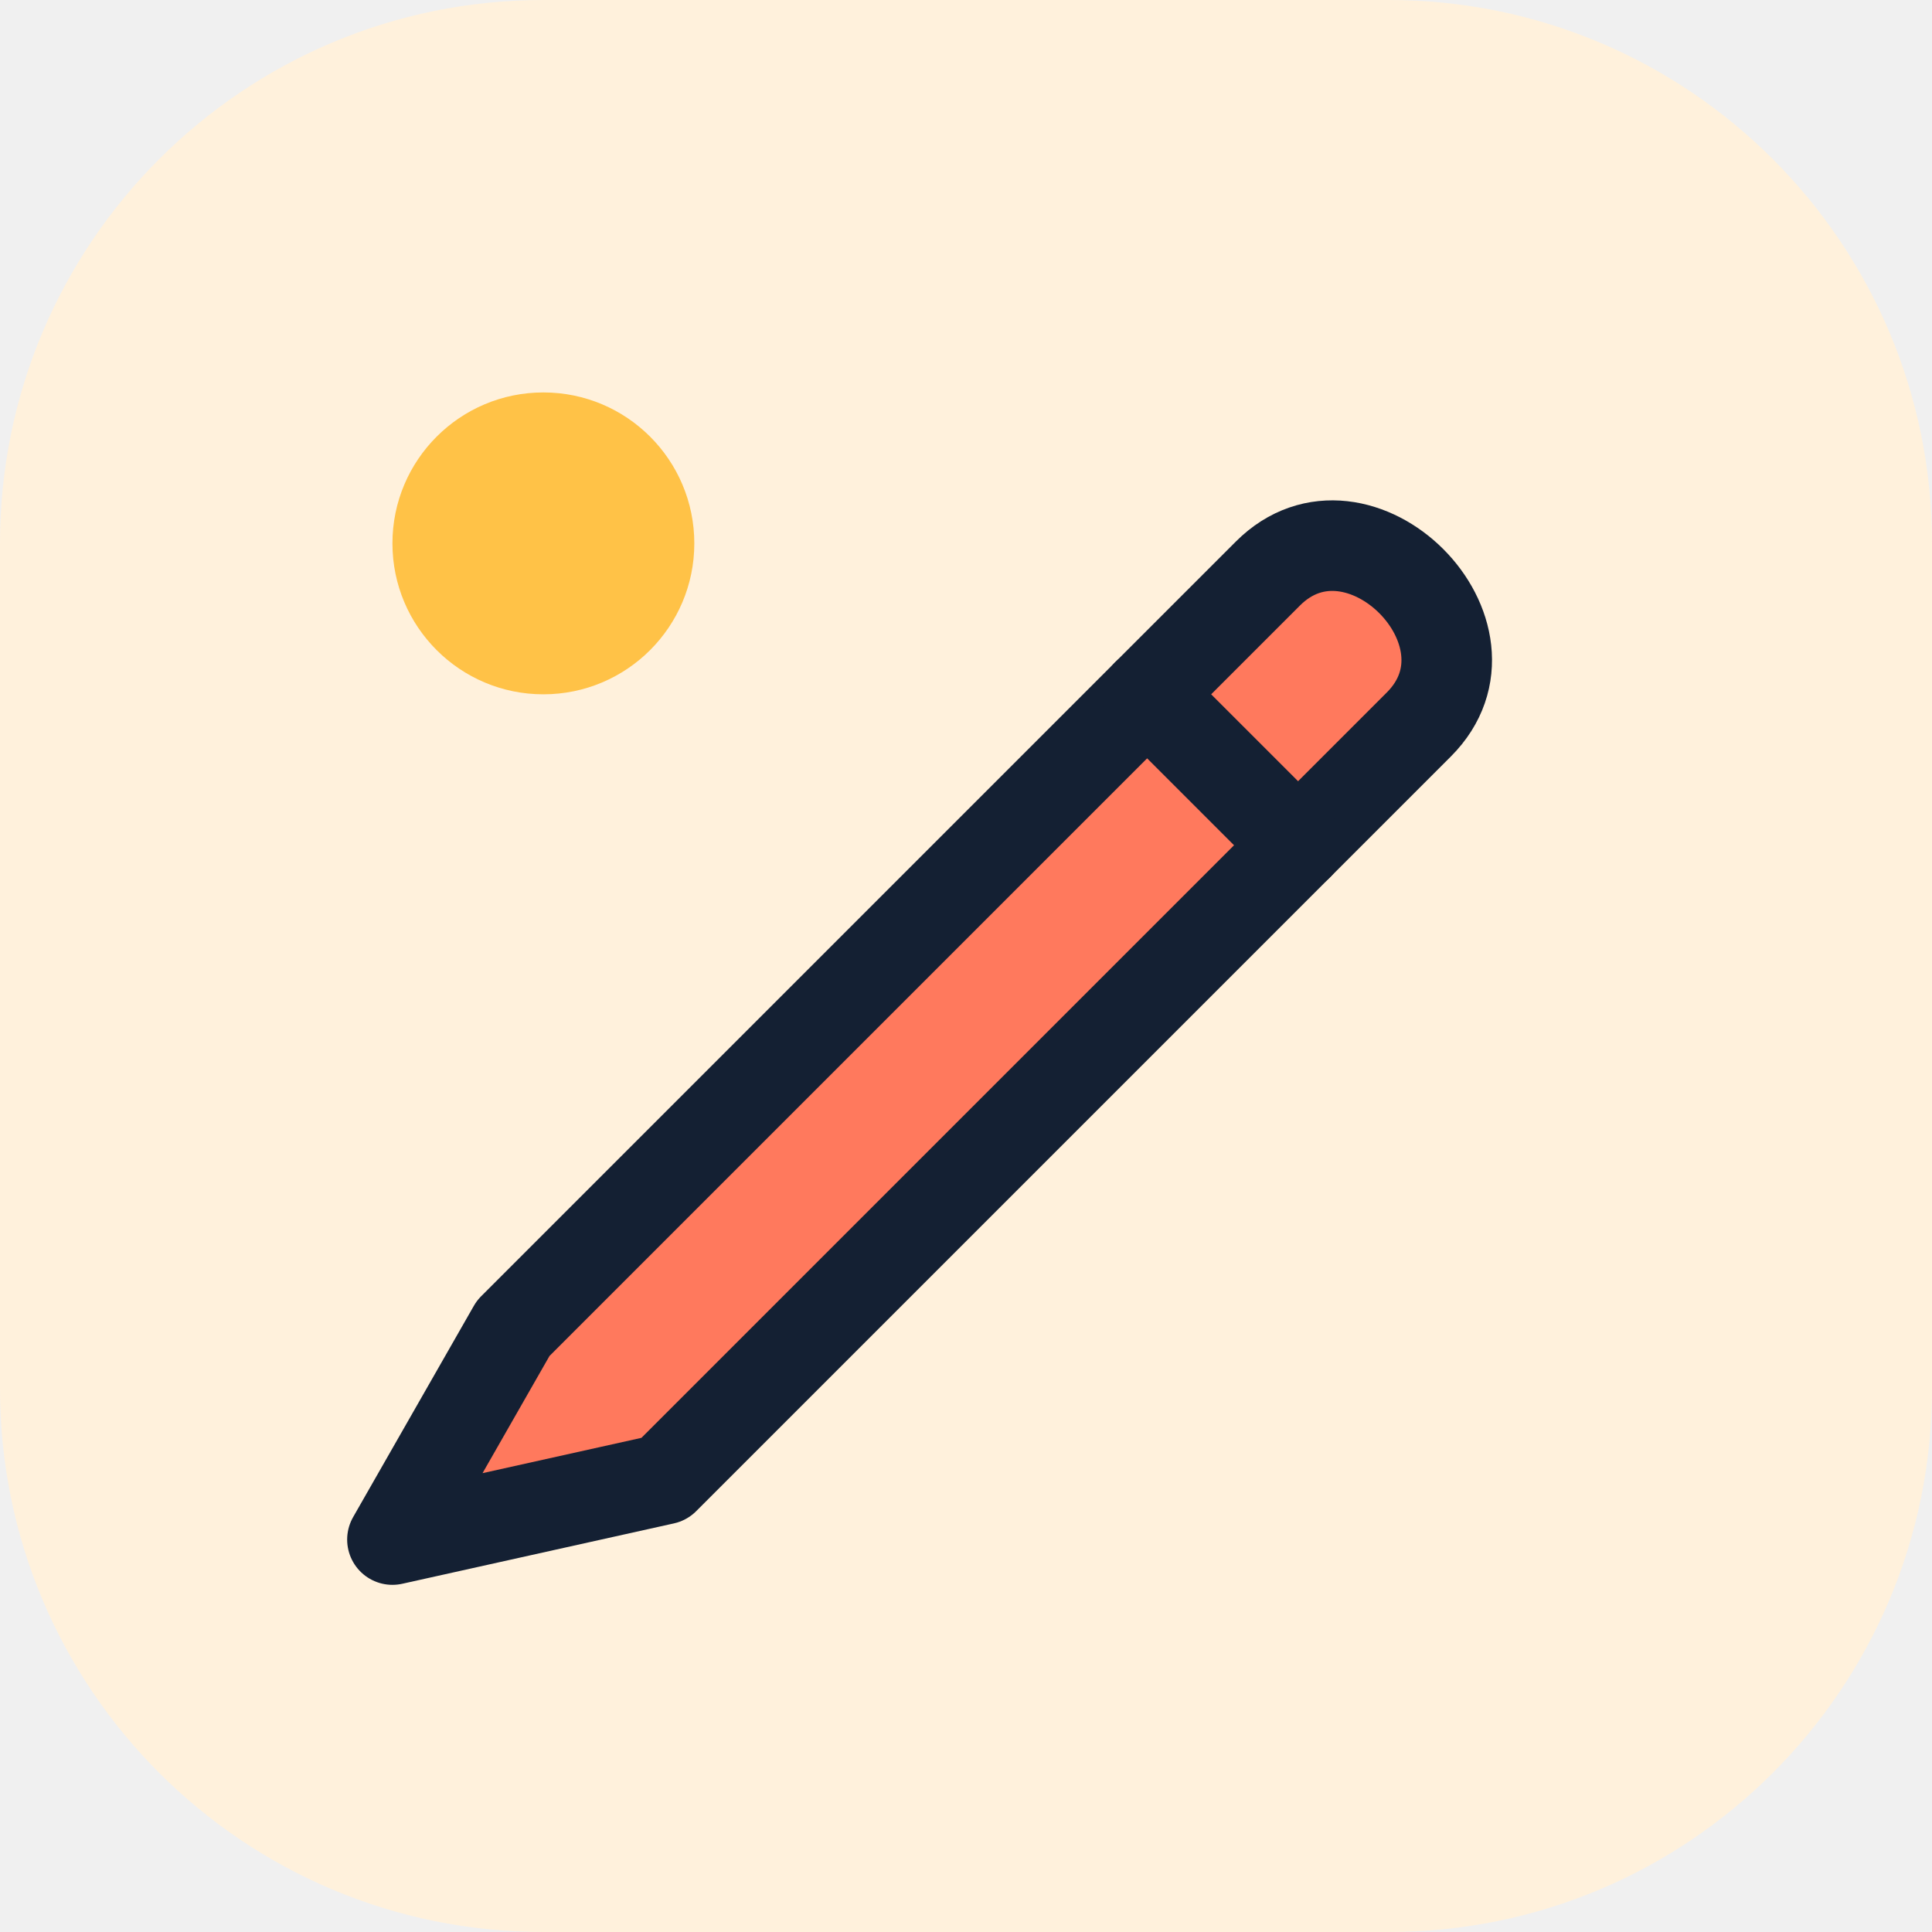
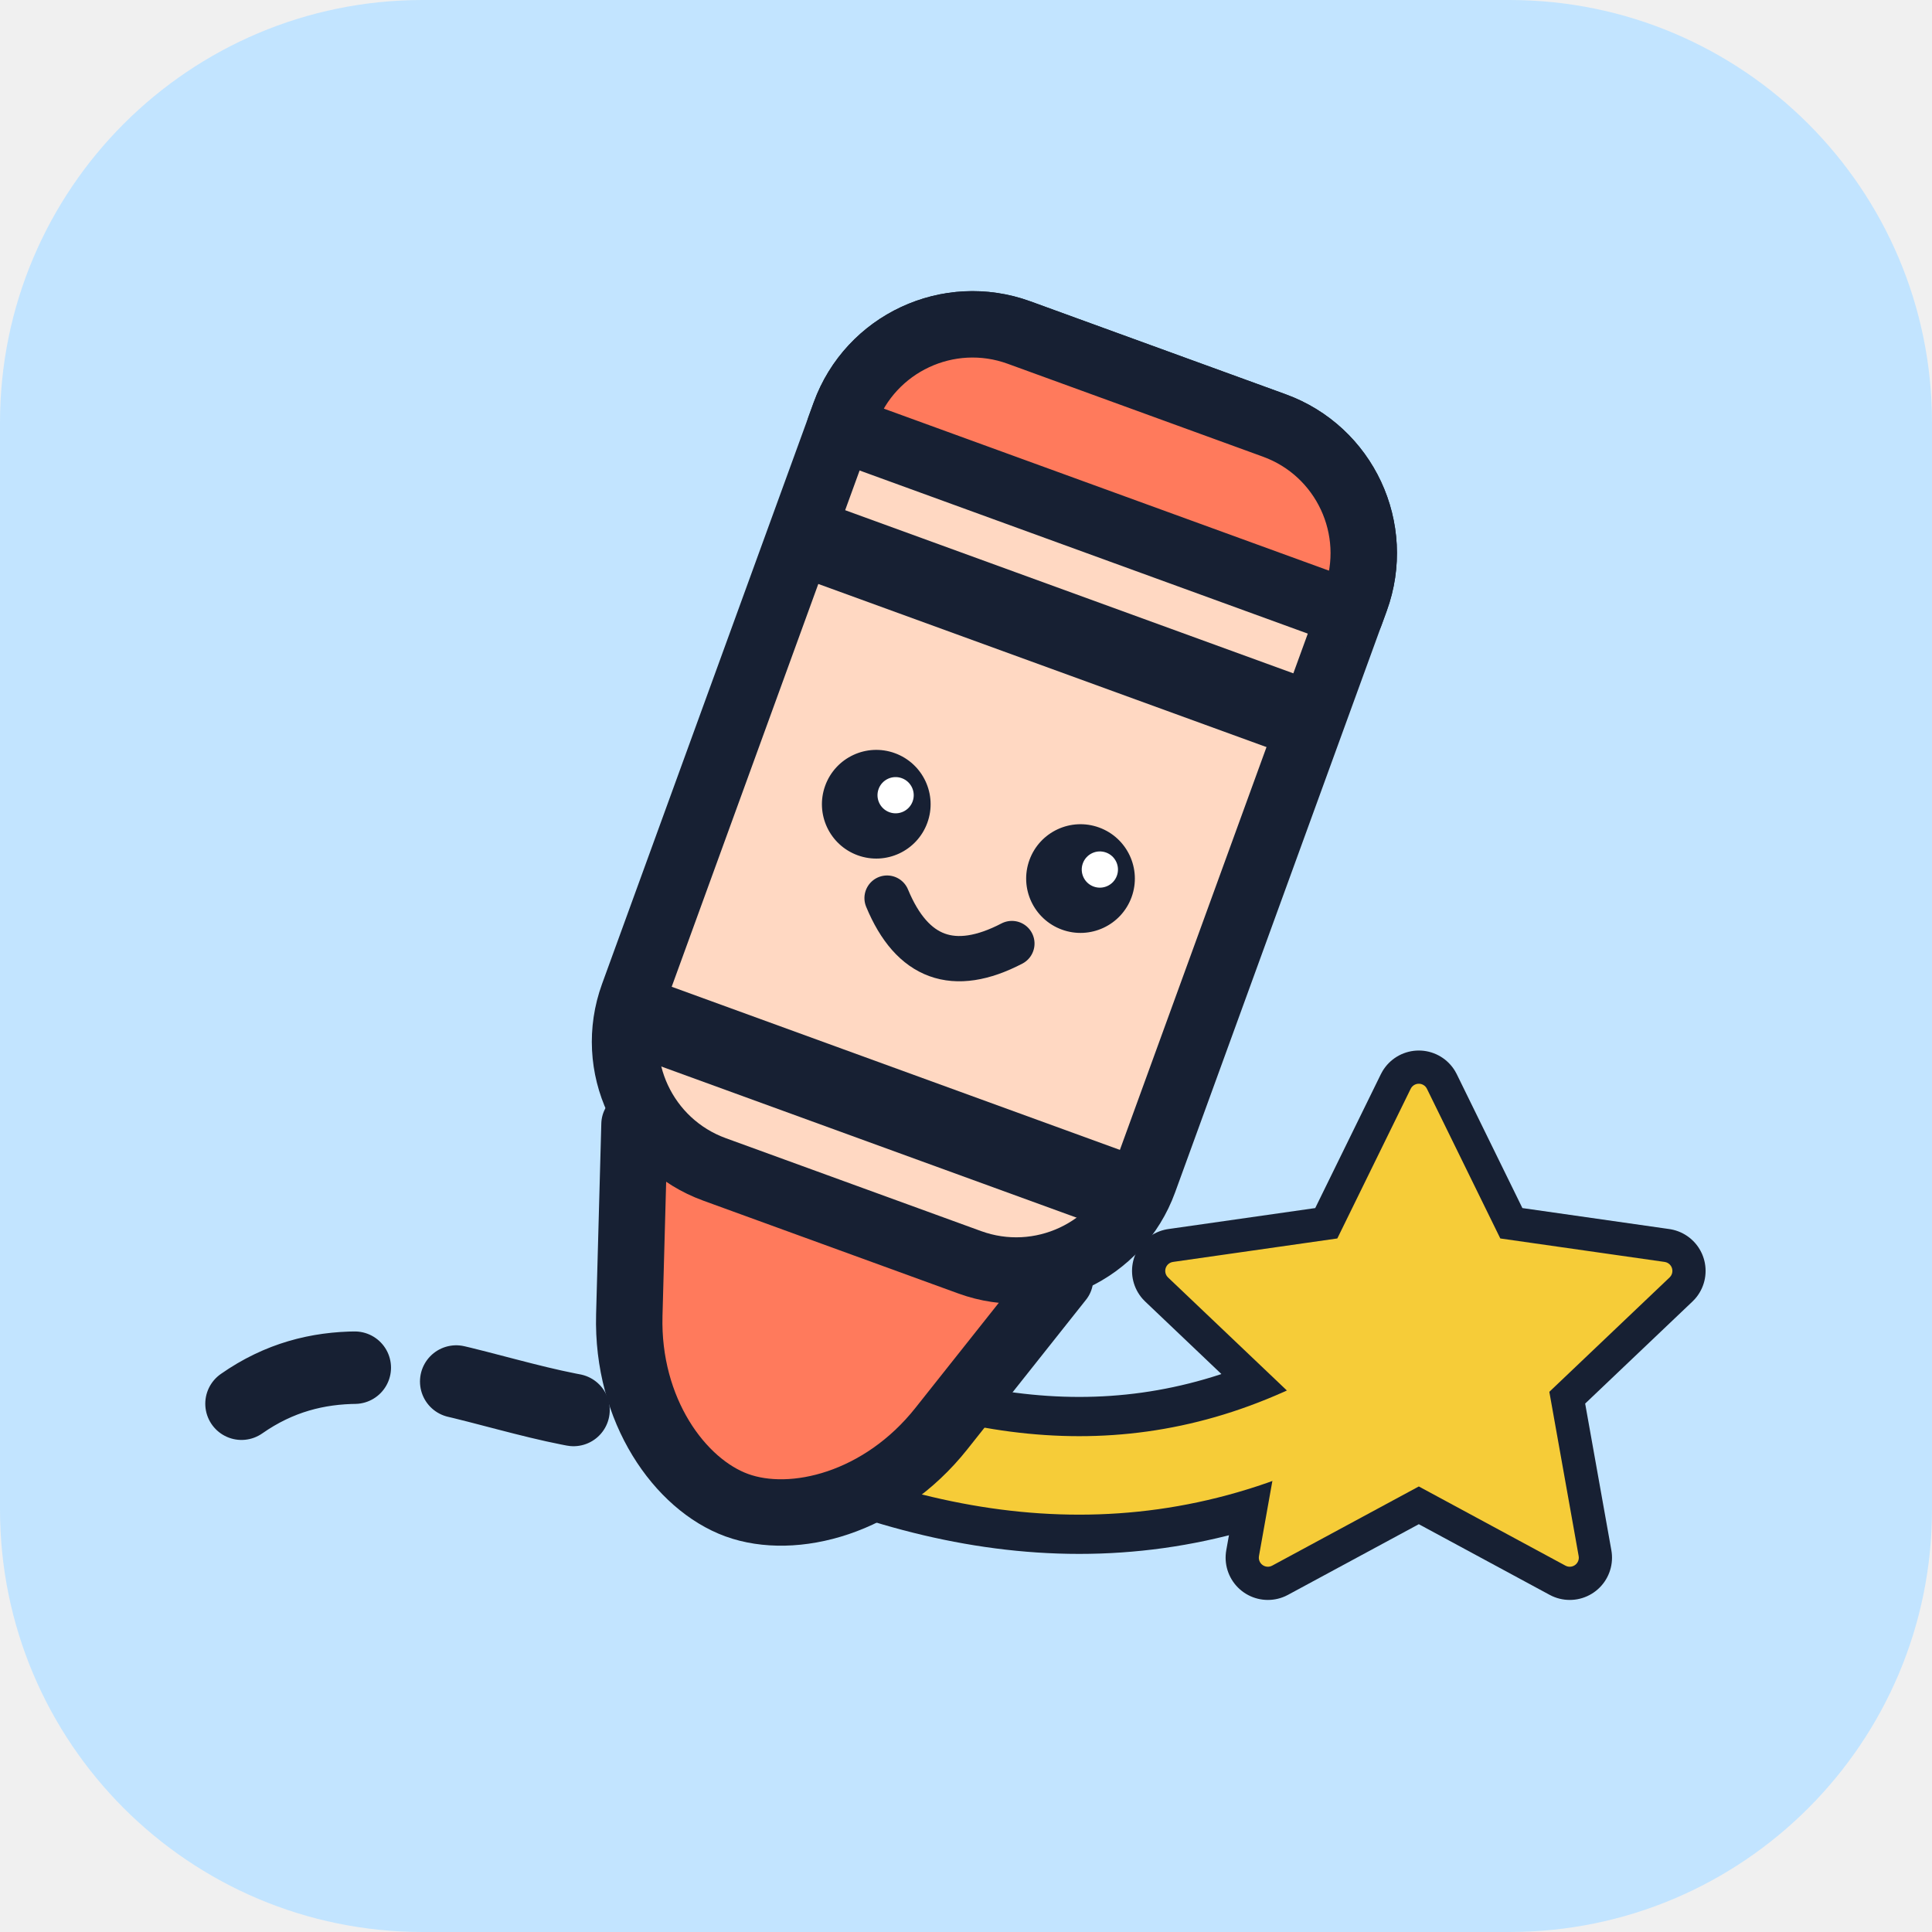
<svg xmlns="http://www.w3.org/2000/svg" viewBox="0 0 64 64">
-   <rect width="64" height="64" rx="18" fill="#fff1dc" />
-   <path d="M17 44 42 19c3-3 8 2 5 5L22 49l-9 2 4-7Z" fill="#ff795d" stroke="#142033" stroke-width="3" stroke-linejoin="round" />
-   <path d="M38 23 43 28" stroke="#142033" stroke-width="3" stroke-linecap="round" />
-   <circle cx="18" cy="18" r="5" fill="#ffc247" />
+   <rect width="64" height="64" rx="14" fill="#C2E4FF" />
+   <path d="M8 46.5C13 43 18.5 48.5 24 46.5" fill="none" stroke="#172033" stroke-width="2.4" stroke-linecap="round" stroke-dasharray="4 3.4" />
+   <path d="M26 46.5C32.5 49.5 39 50 45.5 46" fill="none" stroke="#172033" stroke-width="5.2" stroke-linecap="round" />
+   <path d="M47 36.2L49.5 41.3L55.1 42.1L51 46L52 51.6L47 48.9L42 51.6L43 46L38.9 42.1L44.5 41.3Z" fill="#172033" stroke="#172033" stroke-width="2.8" stroke-linejoin="round" />
+   <path d="M26 46.5C32.5 49.5 39 50 45.5 46" fill="none" stroke="#F6CC38" stroke-width="2.6" stroke-linecap="round" />
+   <path d="M47 36.2L49.5 41.3L55.1 42.1L51 46L52 51.6L47 48.9L42 51.6L43 46L38.9 42.1L44.5 41.3Z" fill="#F6CC38" stroke="#F6CC38" stroke-width="0.6" stroke-linejoin="round" />
+   <g transform="translate(32 29) rotate(20)">
+     <path d="M-7.5 11.5H7.5L5.5 17.5C4.5 20.5 2 22.2 0 22.2C-2 22.2 -4.5 20.5 -5.5 17.5Z" fill="#FF7A5C" stroke="#172033" stroke-width="2.2" stroke-linejoin="round" />
+     <rect x="-9" y="-17.5" width="18" height="29.5" rx="4.5" fill="#FFD8C2" stroke="#172033" stroke-width="2.2" />
+     <path d="M-9 -12.5V-13A4.5 4.5 0 0 1 -4.5 -17.5H4.5A4.5 4.5 0 0 1 9 -13V-12.5Z" fill="#FF7A5C" stroke="#172033" stroke-width="2.2" stroke-linejoin="round" />
+     <rect x="-9" y="-10" width="18" height="2.6" fill="#172033" />
+     <rect x="-9" y="6.8" width="18" height="2.6" fill="#172033" />
+     <circle cx="-3.6" cy="-1.2" r="1.8" fill="#172033" />
+     <circle cx="-3.1" cy="-1.7" r="0.6" fill="#FFFFFF" />
+     <circle cx="3.6" cy="-1.2" r="1.8" fill="#172033" />
+     <circle cx="4.1" cy="-1.7" r="0.6" fill="#FFFFFF" />
+     <path d="M-2.2 1.6Q0 4 2.2 1.6" fill="none" stroke="#172033" stroke-width="1.5" stroke-linecap="round" />
+   </g>
</svg>
